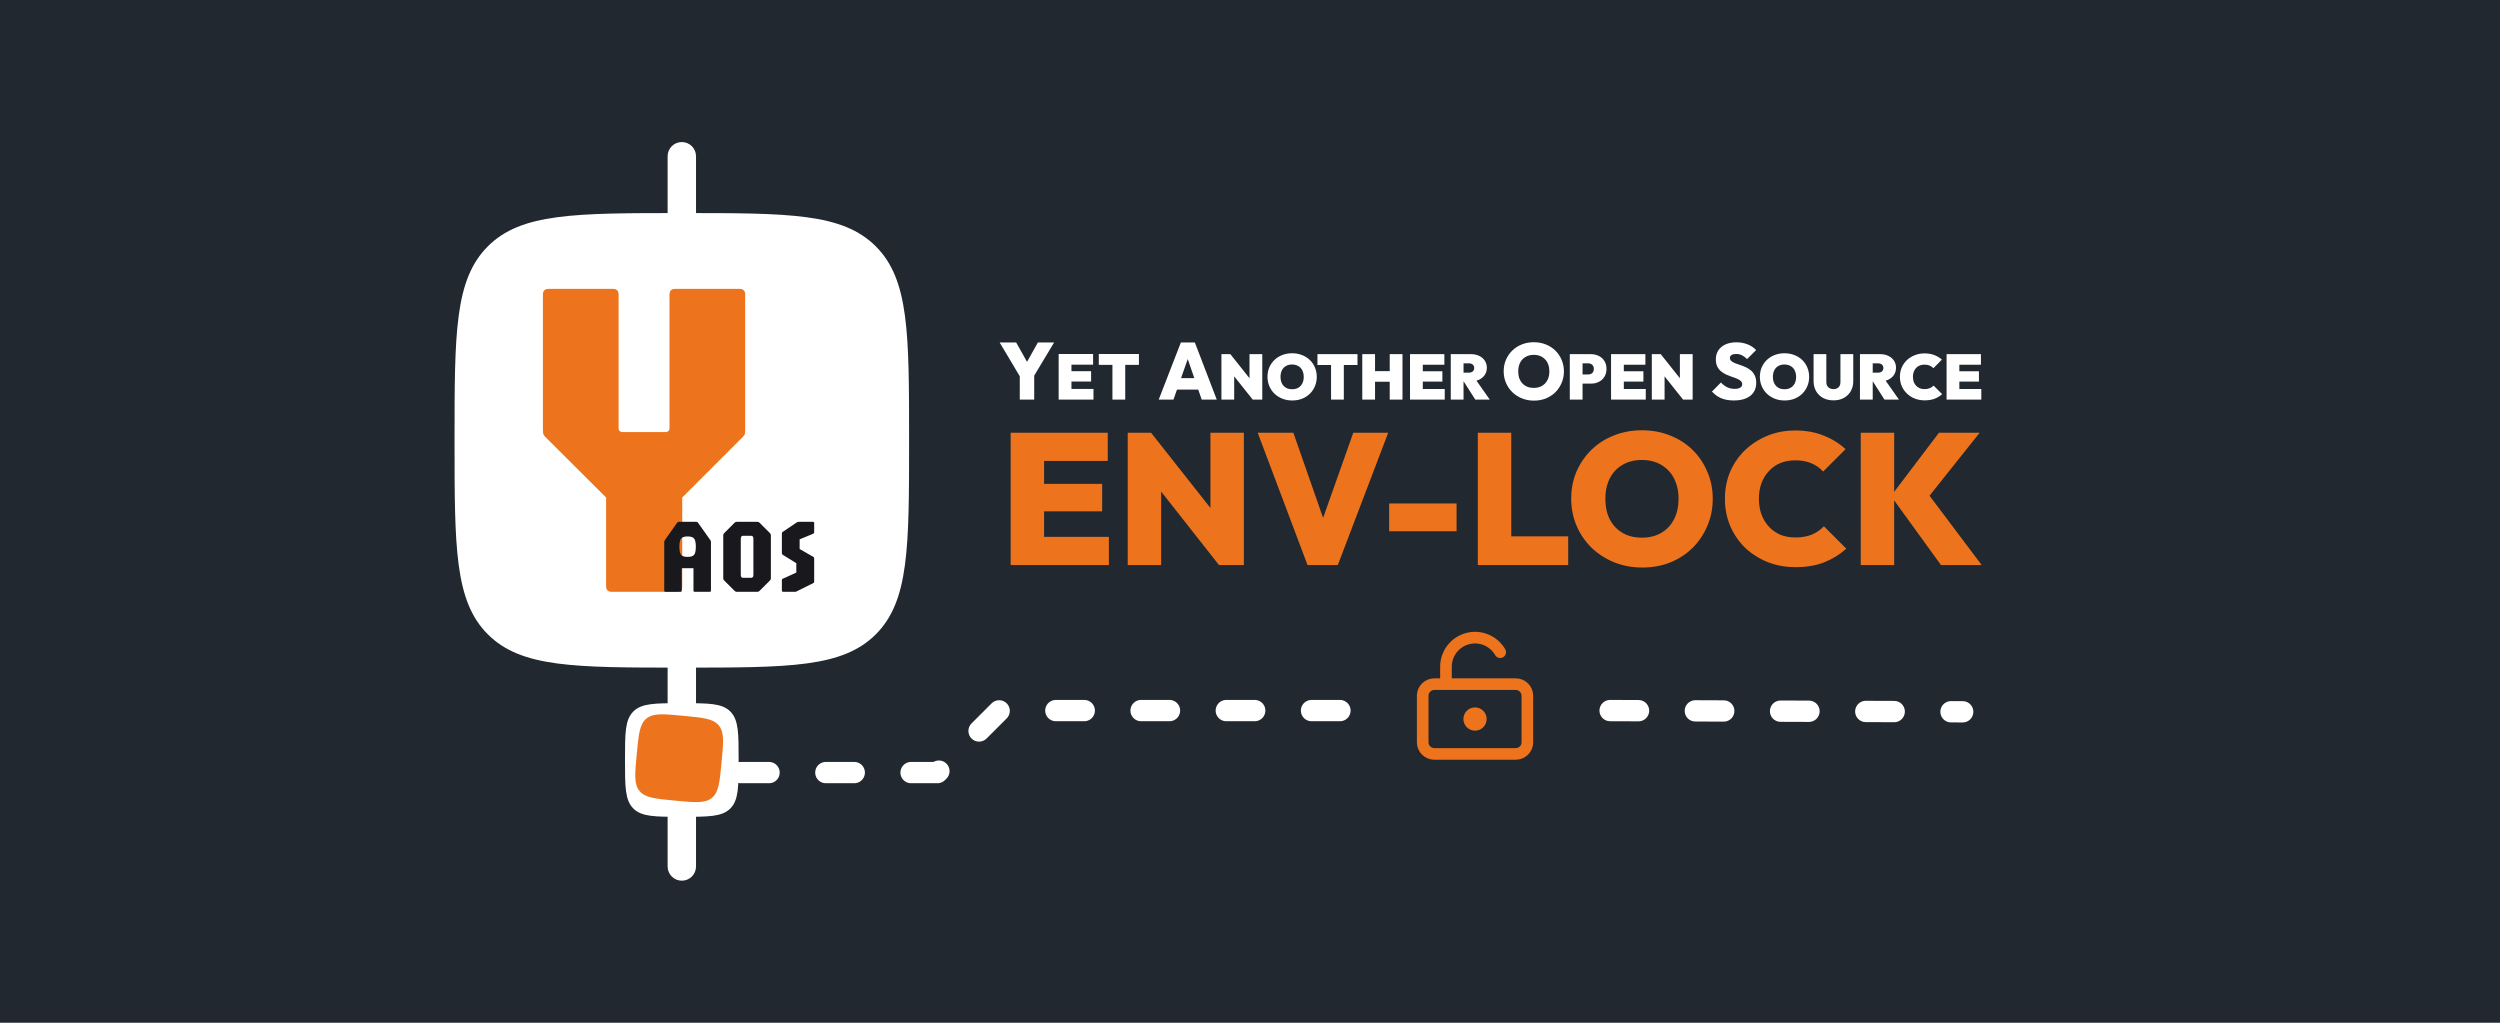
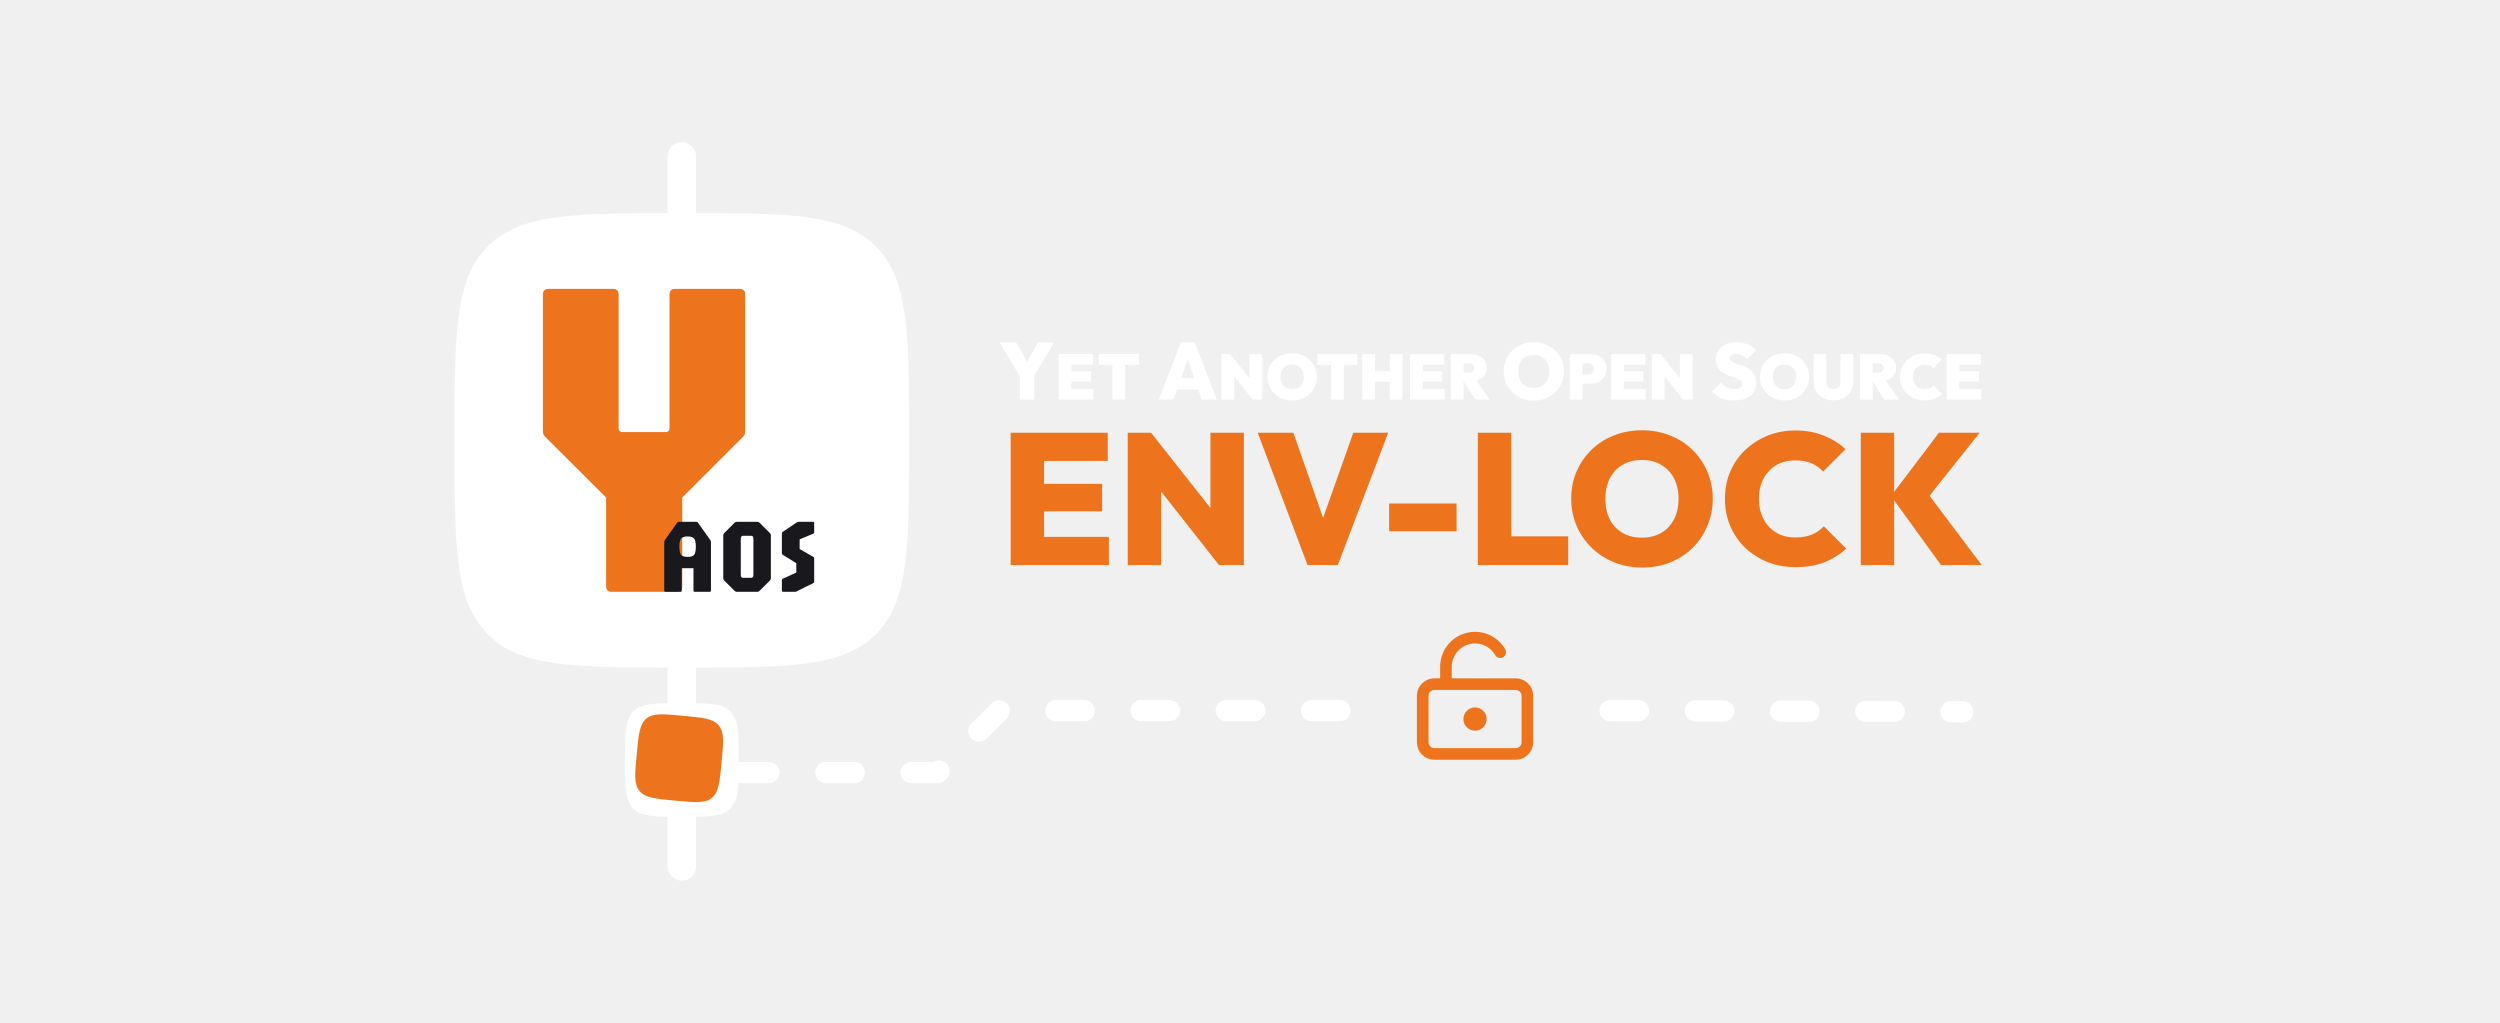
<svg xmlns="http://www.w3.org/2000/svg" width="2816" height="1152" viewBox="0 0 2816 1152" fill="none">
-   <rect width="2816" height="1152" fill="#212830" />
  <path d="M1509.31 800.396H1125.78L1055.94 870.23H770.383" stroke="white" stroke-width="24" stroke-linecap="round" stroke-linejoin="round" stroke-dasharray="32 64" />
  <path d="M512 496C512 375.32 512 314.981 549.49 277.49C586.981 240 647.32 240 768 240V240C888.68 240 949.019 240 986.51 277.49C1024 314.981 1024 375.32 1024 496V496C1024 616.68 1024 677.019 986.51 714.51C949.019 752 888.68 752 768 752V752C647.32 752 586.981 752 549.49 714.51C512 677.019 512 616.68 512 496V496Z" fill="white" />
  <path d="M704 856.061C704 825.891 704 810.806 713.373 801.433C722.745 792.061 737.83 792.061 768 792.061V792.061C798.17 792.061 813.255 792.061 822.627 801.433C832 810.806 832 825.891 832 856.061V856.061C832 886.23 832 901.315 822.627 910.688C813.255 920.061 798.17 920.061 768 920.061V920.061C737.83 920.061 722.745 920.061 713.373 910.688C704 901.315 704 886.23 704 856.061V856.061Z" fill="white" />
  <path d="M752 976L752 176C752 167.163 759.163 160 768 160C776.837 160 784 167.163 784 176L784 976C784 984.837 776.837 992 768 992C759.163 992 752 984.837 752 976Z" fill="white" />
  <path d="M689.105 666.624C684.838 666.624 682.705 664.491 682.705 660.224V560.384L614.097 492.032C612.902 490.667 612.134 489.472 611.793 488.448C611.622 487.253 611.537 485.888 611.537 484.352V331.776C611.537 327.509 613.67 325.376 617.937 325.376H690.385C694.651 325.376 696.785 327.509 696.785 331.776V482.656C696.785 484.865 698.575 486.656 700.785 486.656H750.129C752.338 486.656 754.129 484.865 754.129 482.656V331.776C754.129 327.509 756.262 325.376 760.529 325.376H832.977C837.243 325.376 839.377 327.509 839.377 331.776V484.352C839.377 485.888 839.291 487.253 839.121 488.448C838.95 489.472 838.182 490.667 836.817 492.032L768.465 560.384V660.224C768.465 664.491 766.331 666.624 762.065 666.624H689.105Z" fill="#ED741D" />
  <path d="M882.186 666.623C881.2 666.623 880.708 666.13 880.708 665.145V654.025C880.708 653.513 880.727 653.099 880.767 652.783C880.846 652.468 881.082 652.212 881.476 652.015L896.972 644.917V634.389L881.713 624.926C881.043 624.532 880.708 623.94 880.708 623.152V601.446C880.708 600.815 880.747 600.361 880.826 600.085C880.905 599.77 881.2 599.435 881.713 599.08L897.268 588.552C897.662 588.316 898.017 588.138 898.333 588.02C898.688 587.862 899.121 587.783 899.634 587.783H915.603C916.589 587.783 917.082 588.276 917.082 589.262V599.316C917.082 600.184 916.786 600.775 916.194 601.091L900.698 607.478V618.42L916.194 627.292C916.786 627.568 917.082 628.199 917.082 629.185V654.913C917.082 655.228 917.022 655.563 916.904 655.918C916.825 656.273 916.628 656.529 916.313 656.687L897.741 665.914C897.505 666.032 897.209 666.19 896.854 666.387C896.539 666.544 896.223 666.623 895.908 666.623H882.186Z" fill="#19191D" />
  <path d="M829.874 666.623C828.967 666.623 828.178 666.288 827.508 665.618L815.679 653.789C815.009 653.158 814.673 652.369 814.673 651.423V602.924C814.673 602.017 815.009 601.229 815.679 600.558L827.508 588.73C828.178 588.099 828.967 587.783 829.874 587.783H853.118C854.064 587.783 854.852 588.099 855.483 588.73L867.312 600.558C867.983 601.229 868.318 602.017 868.318 602.924V651.423C868.318 652.369 867.983 653.158 867.312 653.789L855.483 665.618C854.852 666.288 854.064 666.623 853.118 666.623H829.874ZM836.853 650.832H846.138C847.794 650.832 848.623 649.728 848.623 647.52V606.887C848.623 604.639 847.794 603.516 846.138 603.516H836.853C835.236 603.516 834.428 604.639 834.428 606.887V647.52C834.428 649.728 835.236 650.832 836.853 650.832Z" fill="#19191D" />
  <path d="M749.662 666.623C748.676 666.623 748.183 666.13 748.183 665.145V610.317C748.183 609.805 748.38 609.213 748.775 608.543L762.792 588.67C763.226 588.079 763.857 587.783 764.685 587.783H784.262C785.129 587.783 785.76 588.079 786.154 588.67L800.231 608.543C800.625 609.095 800.822 609.687 800.822 610.317V665.145C800.822 666.13 800.329 666.623 799.344 666.623H782.606C781.62 666.623 781.127 666.13 781.127 665.145V640.008H767.938V665.145C767.938 666.13 767.445 666.623 766.459 666.623H749.662ZM774.503 627.292C778.13 627.292 780.575 626.503 781.837 624.926C783.138 623.31 783.789 620.254 783.789 615.759C783.789 611.264 783.138 608.228 781.837 606.65C780.575 605.034 778.13 604.225 774.503 604.225C770.915 604.225 768.47 605.034 767.169 606.65C765.907 608.228 765.276 611.264 765.276 615.759C765.276 620.254 765.907 623.31 767.169 624.926C768.47 626.503 770.915 627.292 774.503 627.292Z" fill="#19191D" />
  <path d="M717.214 849.535C719.347 827.009 720.414 815.745 728.074 809.41C735.735 803.074 746.999 804.141 769.525 806.274V806.274C792.052 808.408 803.315 809.474 809.651 817.135C815.986 824.796 814.919 836.059 812.786 858.586V858.586C810.653 881.112 809.586 892.376 801.925 898.711C794.265 905.047 783.001 903.98 760.475 901.847V901.847C737.948 899.713 726.685 898.647 720.349 890.986C714.014 883.325 715.08 872.062 717.214 849.535V849.535Z" fill="#ED741D" />
  <path d="M1150.59 427.033L1125.98 385.718H1144.59L1163.39 419.224H1150.32L1169.11 385.718H1187.36L1162.57 427.033H1150.59ZM1148.68 450.097V420.404H1164.93V450.097H1148.68ZM1192.46 450.097V398.758H1206.89V450.097H1192.46ZM1204.15 450.097V438.127H1231.69V450.097H1204.15ZM1204.15 429.763V418.082H1229.02V429.763H1204.15ZM1204.15 410.728V398.758H1231.26V410.728H1204.15ZM1253.04 450.097V398.758H1267.46V450.097H1253.04ZM1237.68 411.016V398.758H1282.89V411.016H1237.68ZM1305.18 450.097L1330.15 385.718H1345.86L1370.56 450.097H1353.58L1334.97 395.979H1340.87L1321.8 450.097H1305.18ZM1320.35 438.837V425.943H1355.85V438.837H1320.35ZM1375.82 450.097V398.915H1385.88L1390.19 409.697V450.097H1375.82ZM1411.04 450.097L1381.35 412.788L1385.88 398.915L1415.57 436.223L1411.04 450.097ZM1411.04 450.097L1407.45 438.739V398.915H1421.82V450.097H1411.04ZM1455.6 451.103C1451.57 451.103 1447.86 450.432 1444.45 449.09C1441.1 447.748 1438.15 445.879 1435.61 443.483C1433.12 441.087 1431.18 438.26 1429.79 435.001C1428.4 431.742 1427.7 428.22 1427.7 424.434C1427.7 420.6 1428.38 417.078 1429.72 413.867C1431.11 410.656 1433.05 407.852 1435.54 405.456C1438.03 403.06 1440.96 401.215 1444.31 399.921C1447.71 398.579 1451.43 397.908 1455.45 397.908C1459.48 397.908 1463.17 398.579 1466.52 399.921C1469.93 401.215 1472.87 403.06 1475.36 405.456C1477.86 407.852 1479.77 410.68 1481.12 413.939C1482.5 417.149 1483.2 420.672 1483.2 424.506C1483.2 428.292 1482.5 431.814 1481.12 435.073C1479.77 438.284 1477.86 441.111 1475.36 443.555C1472.87 445.951 1469.95 447.82 1466.59 449.162C1463.24 450.456 1459.57 451.103 1455.6 451.103ZM1455.45 438.451C1458.14 438.451 1460.46 437.876 1462.43 436.726C1464.39 435.576 1465.9 433.947 1466.95 431.838C1468.01 429.729 1468.54 427.261 1468.54 424.434C1468.54 422.325 1468.22 420.432 1467.6 418.755C1467.03 417.03 1466.16 415.568 1465.01 414.37C1463.86 413.124 1462.47 412.189 1460.84 411.566C1459.26 410.895 1457.47 410.56 1455.45 410.56C1452.77 410.56 1450.44 411.135 1448.48 412.285C1446.51 413.387 1445.01 414.993 1443.95 417.101C1442.9 419.162 1442.37 421.606 1442.37 424.434C1442.37 426.59 1442.66 428.531 1443.23 430.256C1443.85 431.982 1444.74 433.467 1445.89 434.713C1447.04 435.911 1448.41 436.846 1449.99 437.517C1451.62 438.14 1453.44 438.451 1455.45 438.451ZM1499.3 450.097V398.915H1513.68V450.097H1499.3ZM1483.99 411.135V398.915H1529.07V411.135H1483.99ZM1534.47 450.097V398.915H1548.85V450.097H1534.47ZM1565.38 450.097V398.915H1579.76V450.097H1565.38ZM1542.31 429.969V418.036H1570.99V429.969H1542.31ZM1588.24 450.097V398.915H1602.62V450.097H1588.24ZM1599.89 450.097V438.164H1627.35V450.097H1599.89ZM1599.89 429.825V418.18H1624.69V429.825H1599.89ZM1599.89 410.847V398.915H1626.92V410.847H1599.89ZM1645.8 429.681V419.761H1654.5C1656.46 419.761 1657.95 419.282 1658.95 418.324C1660.01 417.365 1660.54 416.095 1660.54 414.514C1660.54 412.932 1660.01 411.662 1658.95 410.704C1657.95 409.745 1656.46 409.266 1654.5 409.266H1645.8V398.915H1656.8C1660.34 398.915 1663.46 399.562 1666.14 400.855C1668.83 402.149 1670.93 403.947 1672.47 406.247C1674 408.547 1674.77 411.231 1674.77 414.298C1674.77 417.365 1673.98 420.049 1672.4 422.349C1670.86 424.649 1668.71 426.447 1665.93 427.74C1663.15 429.034 1659.86 429.681 1656.08 429.681H1645.8ZM1634.15 450.097V398.915H1648.53V450.097H1634.15ZM1661.76 450.097L1647.81 428.244L1660.75 425.44L1678.08 450.097H1661.76ZM1727.86 451.26C1722.96 451.26 1718.46 450.425 1714.34 448.754C1710.22 447.083 1706.61 444.756 1703.51 441.772C1700.47 438.789 1698.08 435.298 1696.35 431.3C1694.62 427.242 1693.75 422.886 1693.75 418.232C1693.75 413.577 1694.59 409.281 1696.26 405.343C1697.99 401.345 1700.38 397.854 1703.42 394.87C1706.46 391.887 1710.04 389.589 1714.16 387.978C1718.28 386.307 1722.78 385.472 1727.68 385.472C1732.57 385.472 1737.08 386.307 1741.19 387.978C1745.31 389.589 1748.89 391.887 1751.93 394.87C1754.98 397.854 1757.33 401.345 1759.01 405.343C1760.74 409.341 1761.6 413.667 1761.6 418.321C1761.6 422.976 1760.74 427.302 1759.01 431.3C1757.33 435.298 1754.98 438.819 1751.93 441.862C1748.89 444.846 1745.31 447.173 1741.19 448.844C1737.14 450.455 1732.69 451.26 1727.86 451.26ZM1727.68 436.939C1731.26 436.939 1734.36 436.163 1736.99 434.612C1739.61 433.06 1741.64 430.882 1743.07 428.078C1744.51 425.273 1745.22 421.991 1745.22 418.232C1745.22 415.487 1744.8 412.981 1743.97 410.713C1743.19 408.446 1742.03 406.506 1740.48 404.895C1738.93 403.224 1737.08 401.941 1734.93 401.046C1732.78 400.151 1730.36 399.704 1727.68 399.704C1724.1 399.704 1720.99 400.479 1718.37 402.031C1715.74 403.523 1713.71 405.671 1712.28 408.475C1710.85 411.28 1710.13 414.532 1710.13 418.232C1710.13 421.096 1710.52 423.692 1711.3 426.019C1712.13 428.287 1713.33 430.256 1714.88 431.927C1716.43 433.538 1718.28 434.791 1720.43 435.686C1722.58 436.521 1724.99 436.939 1727.68 436.939ZM1779.86 432.126V421.775H1789.13C1790.24 421.775 1791.24 421.559 1792.15 421.128C1793.11 420.648 1793.88 419.953 1794.45 419.043C1795.03 418.084 1795.32 416.91 1795.32 415.521C1795.32 414.131 1795.03 412.981 1794.45 412.07C1793.88 411.112 1793.11 410.417 1792.15 409.986C1791.24 409.506 1790.24 409.267 1789.13 409.267H1779.86V398.916H1791.94C1795.24 398.916 1798.22 399.586 1800.85 400.928C1803.54 402.222 1805.64 404.115 1807.18 406.607C1808.76 409.051 1809.55 412.022 1809.55 415.521C1809.55 418.971 1808.76 421.942 1807.18 424.434C1805.64 426.926 1803.54 428.843 1800.85 430.185C1798.22 431.479 1795.24 432.126 1791.94 432.126H1779.86ZM1768.22 450.097V398.916H1782.59V450.097H1768.22ZM1814.69 450.097V398.916H1829.07V450.097H1814.69ZM1826.33 450.097V438.164H1853.79V450.097H1826.33ZM1826.33 429.825V418.18H1851.13V429.825H1826.33ZM1826.33 410.848V398.916H1853.36V410.848H1826.33ZM1860.6 450.097V398.916H1870.66L1874.98 409.698V450.097H1860.6ZM1895.82 450.097L1866.13 412.789L1870.66 398.916L1900.35 436.223L1895.82 450.097ZM1895.82 450.097L1892.23 438.739V398.916H1906.6V450.097H1895.82ZM1952.86 451.081C1947.55 451.081 1942.93 450.276 1938.99 448.665C1935.11 447.053 1931.56 444.517 1928.34 441.056L1938.45 430.852C1940.66 433.18 1943.02 434.97 1945.52 436.223C1948.03 437.416 1950.86 438.013 1954.03 438.013C1956.71 438.013 1958.77 437.566 1960.2 436.67C1961.69 435.716 1962.44 434.433 1962.44 432.822C1962.44 431.33 1961.9 430.107 1960.83 429.152C1959.75 428.137 1958.32 427.272 1956.53 426.556C1954.8 425.78 1952.86 425.064 1950.71 424.408C1948.63 423.692 1946.51 422.856 1944.36 421.902C1942.27 420.887 1940.33 419.664 1938.54 418.232C1936.81 416.8 1935.41 415.01 1934.33 412.861C1933.26 410.713 1932.72 408.058 1932.72 404.895C1932.72 400.837 1933.68 397.377 1935.59 394.512C1937.56 391.648 1940.27 389.44 1943.73 387.889C1947.19 386.337 1951.22 385.561 1955.82 385.561C1960.41 385.561 1964.65 386.337 1968.53 387.889C1972.4 389.44 1975.6 391.588 1978.1 394.333L1967.9 404.448C1965.99 402.538 1964.05 401.106 1962.08 400.151C1960.11 399.196 1957.96 398.719 1955.64 398.719C1953.43 398.719 1951.7 399.107 1950.45 399.883C1949.19 400.658 1948.57 401.762 1948.57 403.195C1948.57 404.627 1949.1 405.79 1950.18 406.685C1951.25 407.58 1952.65 408.386 1954.38 409.102C1956.17 409.758 1958.11 410.445 1960.2 411.161C1962.35 411.877 1964.47 412.712 1966.56 413.667C1968.65 414.622 1970.55 415.845 1972.29 417.337C1974.08 418.829 1975.51 420.708 1976.58 422.976C1977.66 425.243 1978.19 427.988 1978.19 431.211C1978.19 437.536 1975.95 442.429 1971.48 445.89C1967.06 449.351 1960.86 451.081 1952.86 451.081ZM2010.22 451.103C2006.19 451.103 2002.48 450.432 1999.07 449.09C1995.72 447.748 1992.77 445.88 1990.23 443.483C1987.74 441.087 1985.8 438.26 1984.41 435.001C1983.02 431.742 1982.33 428.22 1982.33 424.434C1982.33 420.6 1983 417.078 1984.34 413.867C1985.73 410.657 1987.67 407.853 1990.16 405.457C1992.65 403.061 1995.58 401.216 1998.93 399.922C2002.33 398.58 2006.05 397.909 2010.07 397.909C2014.1 397.909 2017.79 398.58 2021.14 399.922C2024.55 401.216 2027.49 403.061 2029.98 405.457C2032.48 407.853 2034.39 410.68 2035.74 413.939C2037.12 417.15 2037.82 420.672 2037.82 424.506C2037.82 428.292 2037.12 431.814 2035.74 435.073C2034.39 438.284 2032.48 441.111 2029.98 443.555C2027.49 445.951 2024.57 447.82 2021.21 449.162C2017.86 450.456 2014.19 451.103 2010.22 451.103ZM2010.07 438.452C2012.76 438.452 2015.08 437.876 2017.05 436.726C2019.01 435.576 2020.52 433.947 2021.57 431.838C2022.63 429.73 2023.16 427.262 2023.16 424.434C2023.16 422.326 2022.84 420.433 2022.22 418.755C2021.65 417.03 2020.78 415.569 2019.63 414.371C2018.48 413.125 2017.09 412.19 2015.46 411.567C2013.88 410.896 2012.09 410.561 2010.07 410.561C2007.39 410.561 2005.06 411.136 2003.1 412.286C2001.14 413.388 1999.63 414.994 1998.57 417.102C1997.52 419.163 1996.99 421.607 1996.99 424.434C1996.99 426.591 1997.28 428.532 1997.85 430.257C1998.48 431.982 1999.36 433.468 2000.51 434.714C2001.66 435.912 2003.03 436.846 2004.61 437.517C2006.24 438.14 2008.06 438.452 2010.07 438.452ZM2065.23 450.959C2060.73 450.959 2056.8 450.049 2053.44 448.228C2050.09 446.359 2047.48 443.795 2045.61 440.536C2043.74 437.277 2042.81 433.539 2042.81 429.322V398.916H2057.18V430.616C2057.18 432.246 2057.54 433.635 2058.26 434.785C2058.98 435.936 2059.94 436.822 2061.14 437.445C2062.38 438.02 2063.75 438.308 2065.23 438.308C2066.77 438.308 2068.11 438.02 2069.26 437.445C2070.46 436.822 2071.39 435.96 2072.06 434.857C2072.73 433.707 2073.07 432.317 2073.07 430.688V398.916H2087.52V429.394C2087.52 433.611 2086.58 437.349 2084.71 440.608C2082.89 443.819 2080.3 446.359 2076.95 448.228C2073.64 450.049 2069.74 450.959 2065.23 450.959ZM2106.7 429.682V419.762H2115.4C2117.36 419.762 2118.85 419.283 2119.86 418.324C2120.91 417.366 2121.44 416.096 2121.44 414.514C2121.44 412.933 2120.91 411.663 2119.86 410.704C2118.85 409.746 2117.36 409.267 2115.4 409.267H2106.7V398.916H2117.7C2121.24 398.916 2124.36 399.562 2127.04 400.856C2129.73 402.15 2131.84 403.947 2133.37 406.248C2134.9 408.548 2135.67 411.232 2135.67 414.299C2135.67 417.366 2134.88 420.049 2133.3 422.35C2131.76 424.65 2129.61 426.447 2126.83 427.741C2124.05 429.035 2120.77 429.682 2116.98 429.682H2106.7ZM2095.06 450.097V398.916H2109.43V450.097H2095.06ZM2122.66 450.097L2108.71 428.244L2121.65 425.441L2138.98 450.097H2122.66ZM2167.95 450.959C2164.02 450.959 2160.36 450.312 2156.96 449.018C2153.6 447.677 2150.65 445.808 2148.11 443.412C2145.57 441.015 2143.58 438.212 2142.15 435.001C2140.76 431.742 2140.06 428.22 2140.06 424.434C2140.06 420.6 2140.76 417.078 2142.15 413.867C2143.58 410.657 2145.55 407.877 2148.04 405.529C2150.58 403.181 2153.53 401.36 2156.88 400.066C2160.24 398.724 2163.88 398.053 2167.81 398.053C2171.79 398.053 2175.43 398.676 2178.74 399.922C2182.04 401.168 2184.92 402.893 2187.36 405.098L2177.8 414.73C2176.65 413.484 2175.24 412.502 2173.56 411.783C2171.93 411.064 2170.01 410.704 2167.81 410.704C2165.89 410.704 2164.12 411.016 2162.49 411.639C2160.91 412.262 2159.54 413.172 2158.39 414.371C2157.24 415.569 2156.33 417.03 2155.66 418.755C2155.04 420.433 2154.73 422.326 2154.73 424.434C2154.73 426.591 2155.04 428.532 2155.66 430.257C2156.33 431.934 2157.24 433.372 2158.39 434.57C2159.54 435.768 2160.91 436.702 2162.49 437.373C2164.12 437.996 2165.89 438.308 2167.81 438.308C2169.97 438.308 2171.88 437.972 2173.56 437.301C2175.29 436.63 2176.77 435.648 2178.02 434.354L2187.65 443.987C2185.11 446.191 2182.26 447.916 2179.1 449.162C2175.93 450.36 2172.22 450.959 2167.95 450.959ZM2192.63 450.097V398.916H2207.01V450.097H2192.63ZM2204.28 450.097V438.164H2231.74V450.097H2204.28ZM2204.28 429.825V418.18H2229.08V429.825H2204.28ZM2204.28 410.848V398.916H2231.31V410.848H2204.28Z" fill="white" />
  <path d="M1138.41 636.521V487.406H1176.06V636.521H1138.41ZM1168.28 636.521V604.763H1249.04V636.521H1168.28ZM1168.28 575.95V545.033H1241.47V575.95H1168.28ZM1168.28 519.164V487.406H1247.78V519.164H1168.28ZM1270.27 636.521V487.406H1296.56L1307.92 517.902V636.521H1270.27ZM1373.12 636.521L1286.05 525.894L1296.56 487.406L1383.84 598.033L1373.12 636.521ZM1373.12 636.521L1363.44 605.184V487.406H1401.09V636.521H1373.12ZM1472.82 636.521L1416.66 487.406H1456.84L1498.9 607.918H1481.65L1524.35 487.406H1563.68L1506.89 636.521H1472.82ZM1564.74 598.454V567.116H1640.67V598.454H1564.74ZM1664.62 636.521V487.406H1702.27V636.521H1664.62ZM1694.49 636.521V604.132H1766.41V636.521H1694.49ZM1849.94 639.256C1838.44 639.256 1827.86 637.293 1818.18 633.367C1808.51 629.441 1800.02 623.972 1792.73 616.962C1785.58 609.951 1779.97 601.749 1775.91 592.355C1771.84 582.82 1769.81 572.585 1769.81 561.648C1769.81 550.711 1771.77 540.616 1775.7 531.362C1779.76 521.968 1785.37 513.766 1792.52 506.755C1799.67 499.744 1808.09 494.346 1817.76 490.56C1827.43 486.634 1838.02 484.671 1849.52 484.671C1861.02 484.671 1871.6 486.634 1881.28 490.56C1890.95 494.346 1899.36 499.744 1906.51 506.755C1913.67 513.766 1919.2 521.968 1923.13 531.362C1927.2 540.756 1929.23 550.922 1929.23 561.858C1929.23 572.795 1927.2 582.96 1923.13 592.355C1919.2 601.749 1913.67 610.021 1906.51 617.172C1899.36 624.183 1890.95 629.651 1881.28 633.577C1871.74 637.363 1861.3 639.256 1849.94 639.256ZM1849.52 605.605C1857.93 605.605 1865.22 603.782 1871.39 600.136C1877.56 596.491 1882.33 591.373 1885.69 584.783C1889.06 578.193 1890.74 570.481 1890.74 561.648C1890.74 555.198 1889.76 549.309 1887.8 543.981C1885.97 538.653 1883.24 534.096 1879.59 530.311C1875.95 526.385 1871.6 523.37 1866.55 521.267C1861.51 519.164 1855.83 518.112 1849.52 518.112C1841.11 518.112 1833.81 519.935 1827.65 523.58C1821.48 527.086 1816.71 532.133 1813.34 538.723C1809.98 545.313 1808.3 552.955 1808.3 561.648C1808.3 568.378 1809.21 574.477 1811.03 579.946C1812.99 585.274 1815.8 589.901 1819.44 593.827C1823.09 597.613 1827.43 600.557 1832.48 602.66C1837.53 604.623 1843.21 605.605 1849.52 605.605ZM2022.67 638.835C2011.31 638.835 2000.79 636.942 1991.12 633.156C1981.44 629.23 1972.96 623.832 1965.67 616.962C1958.52 609.951 1952.91 601.749 1948.84 592.355C1944.92 582.96 1942.96 572.795 1942.96 561.858C1942.96 550.782 1944.92 540.616 1948.84 531.362C1952.91 521.968 1958.52 513.836 1965.67 506.965C1972.96 500.095 1981.37 494.697 1990.91 490.771C2000.58 486.845 2011.03 484.882 2022.25 484.882C2034.02 484.882 2044.61 486.775 2054 490.56C2063.4 494.206 2071.67 499.324 2078.82 505.914L2053.58 531.152C2050.08 527.226 2045.73 524.141 2040.54 521.898C2035.36 519.654 2029.26 518.533 2022.25 518.533C2016.22 518.533 2010.68 519.514 2005.63 521.477C2000.72 523.44 1996.45 526.385 1992.8 530.311C1989.16 534.096 1986.28 538.653 1984.18 543.981C1982.22 549.309 1981.23 555.268 1981.23 561.858C1981.23 568.448 1982.22 574.407 1984.18 579.735C1986.28 585.064 1989.16 589.691 1992.8 593.616C1996.45 597.402 2000.72 600.347 2005.63 602.45C2010.68 604.413 2016.22 605.394 2022.25 605.394C2029.26 605.394 2035.43 604.343 2040.75 602.24C2046.08 599.996 2050.64 596.841 2054.42 592.775L2079.66 618.013C2072.37 624.603 2064.1 629.721 2054.85 633.367C2045.73 637.012 2035.01 638.835 2022.67 638.835ZM2186.37 636.521L2130.01 558.704L2184.06 487.406H2229.91L2168.29 564.803V551.553L2232.22 636.521H2186.37ZM2095.94 636.521V487.406H2133.58V636.521H2095.94Z" fill="#ED741D" />
  <path d="M1813.63 800.396L2210.76 801.767" stroke="white" stroke-width="24" stroke-linecap="round" stroke-linejoin="round" stroke-dasharray="32 64" />
  <path d="M1628.73 770.63V750.982C1628.73 743.774 1631.11 736.767 1635.5 731.048C1639.88 725.33 1646.04 721.219 1653 719.353C1659.96 717.487 1667.35 717.971 1674.01 720.73C1680.66 723.488 1686.23 728.367 1689.83 734.609M1668.02 809.926C1668.02 813.543 1665.09 816.475 1661.47 816.475C1657.86 816.475 1654.93 813.543 1654.93 809.926C1654.93 806.308 1657.86 803.376 1661.47 803.376C1665.09 803.376 1668.02 806.308 1668.02 809.926ZM1615.63 770.63H1707.32C1714.55 770.63 1720.42 776.494 1720.42 783.728V836.123C1720.42 843.357 1714.55 849.221 1707.32 849.221H1615.63C1608.4 849.221 1602.53 843.357 1602.53 836.123V783.728C1602.53 776.494 1608.4 770.63 1615.63 770.63Z" stroke="#ED741D" stroke-width="13.098" stroke-linecap="round" stroke-linejoin="round" />
</svg>
